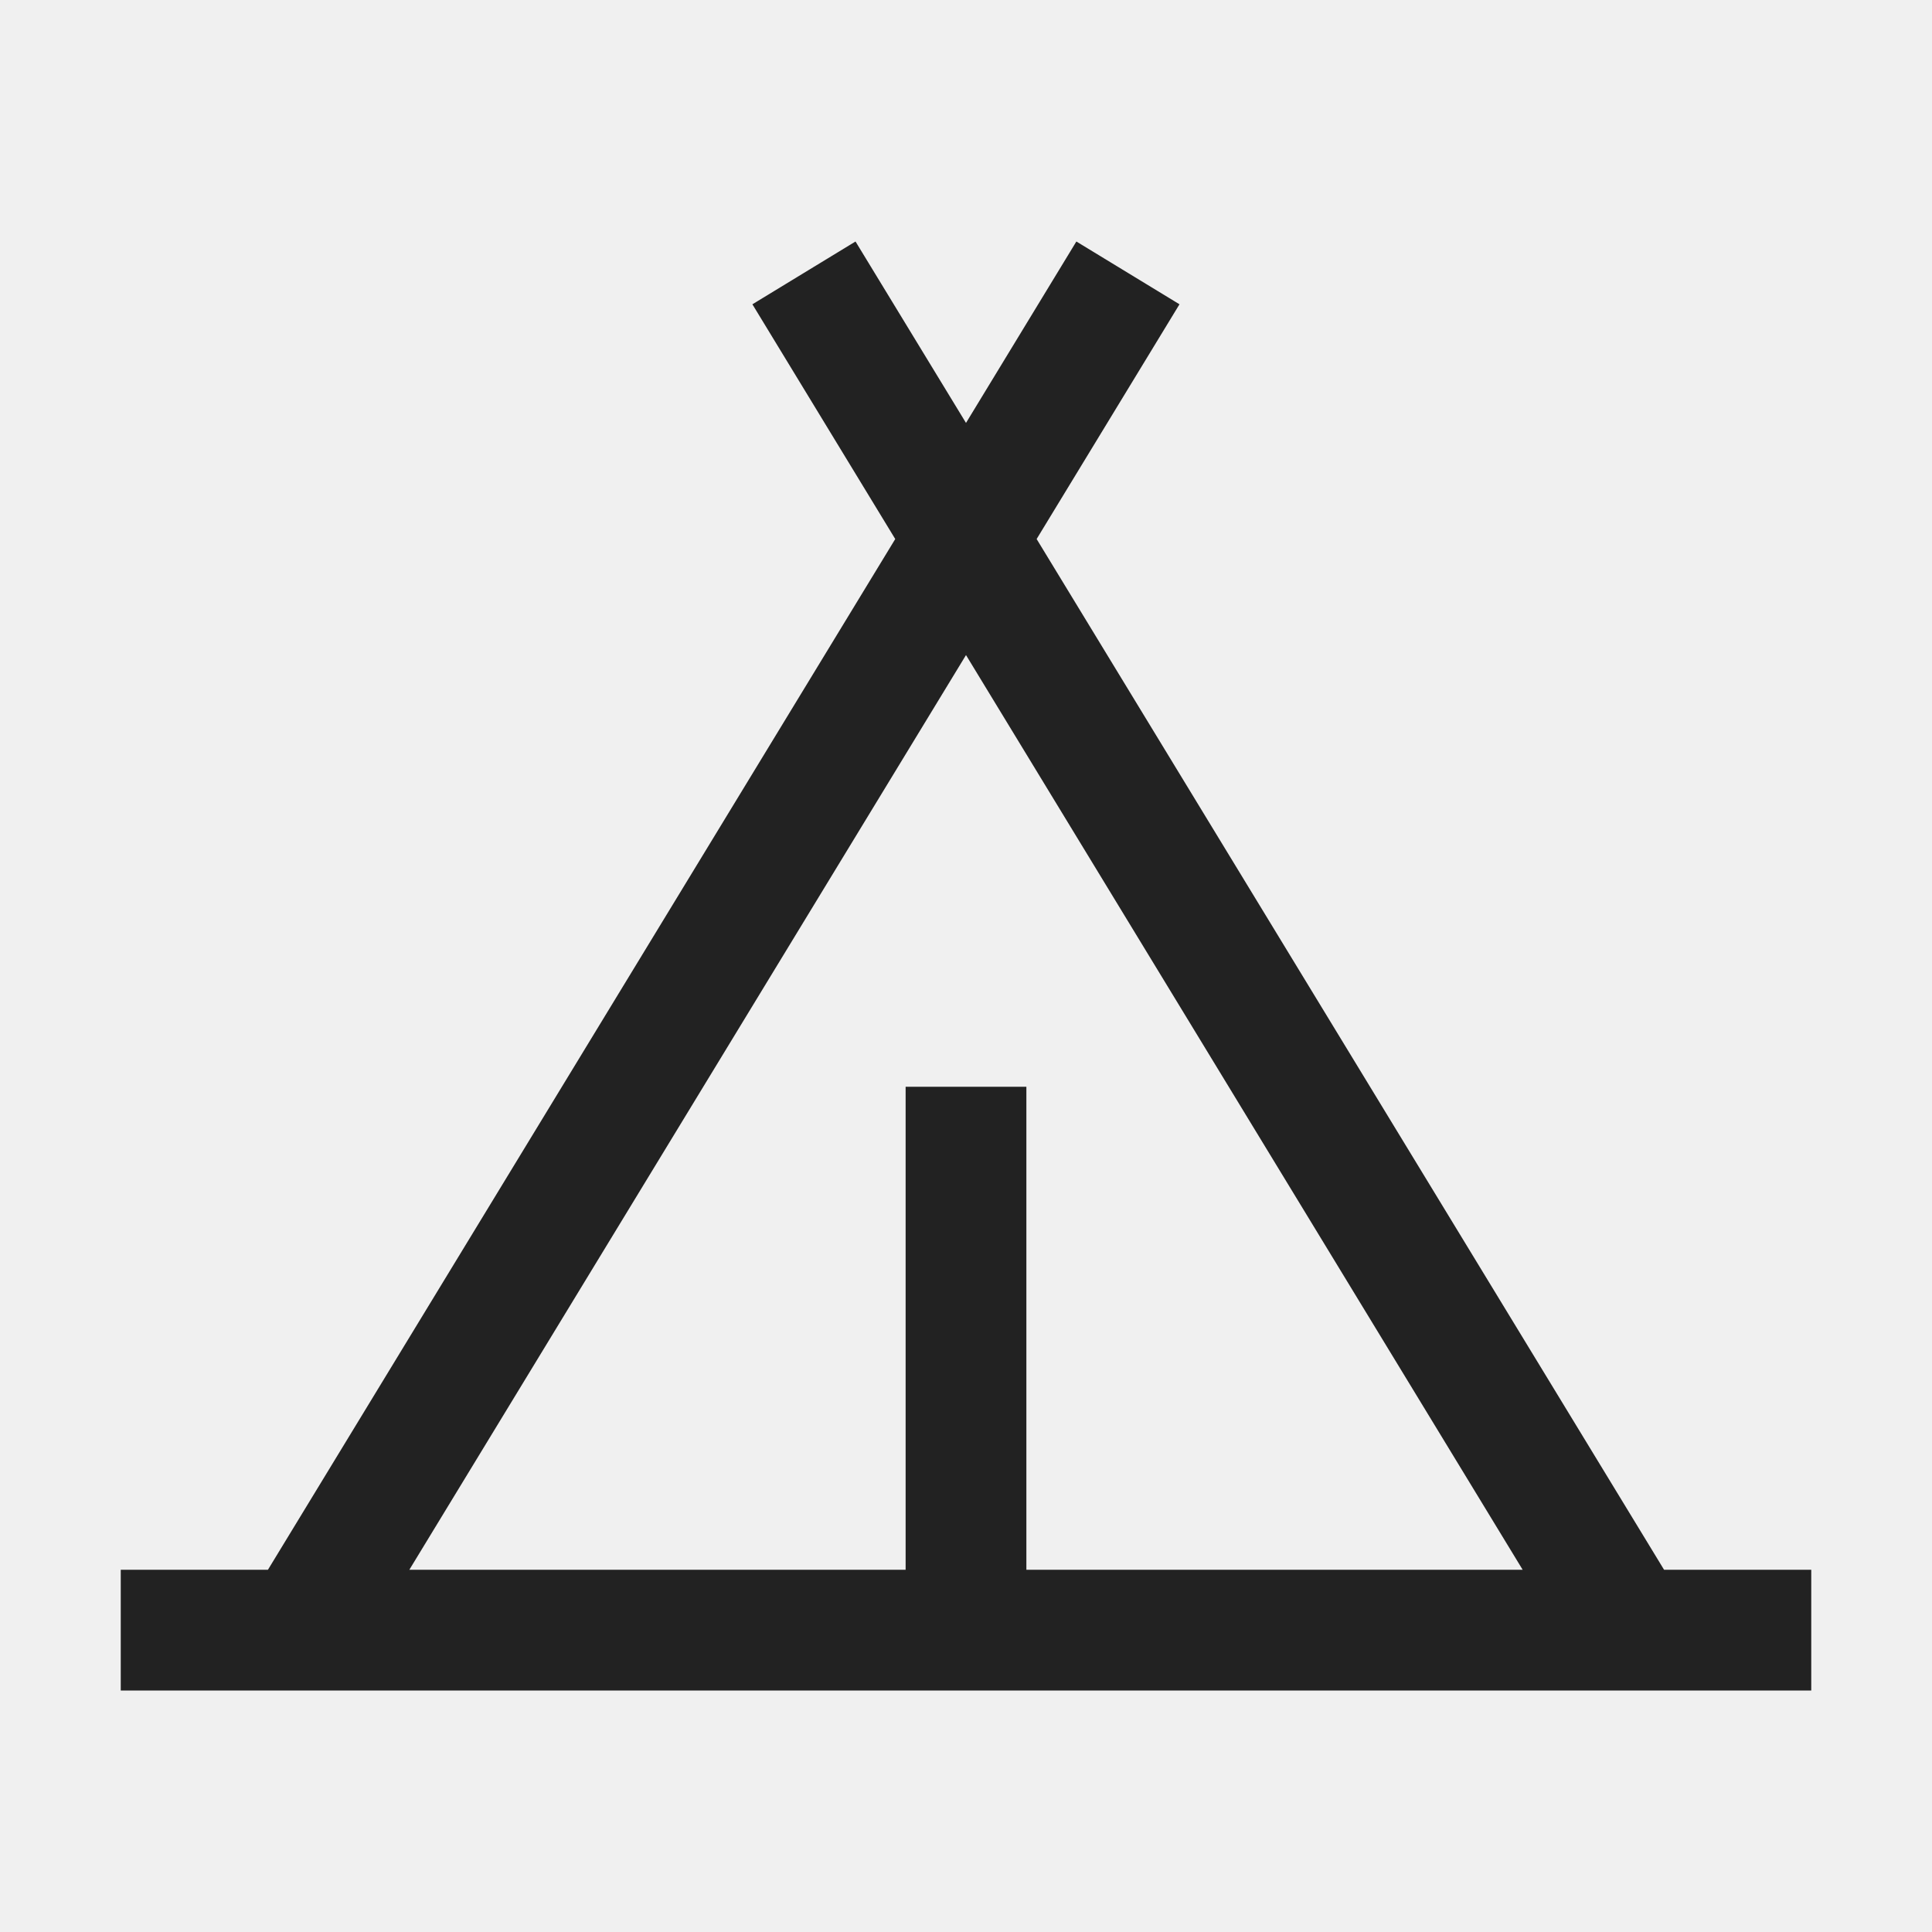
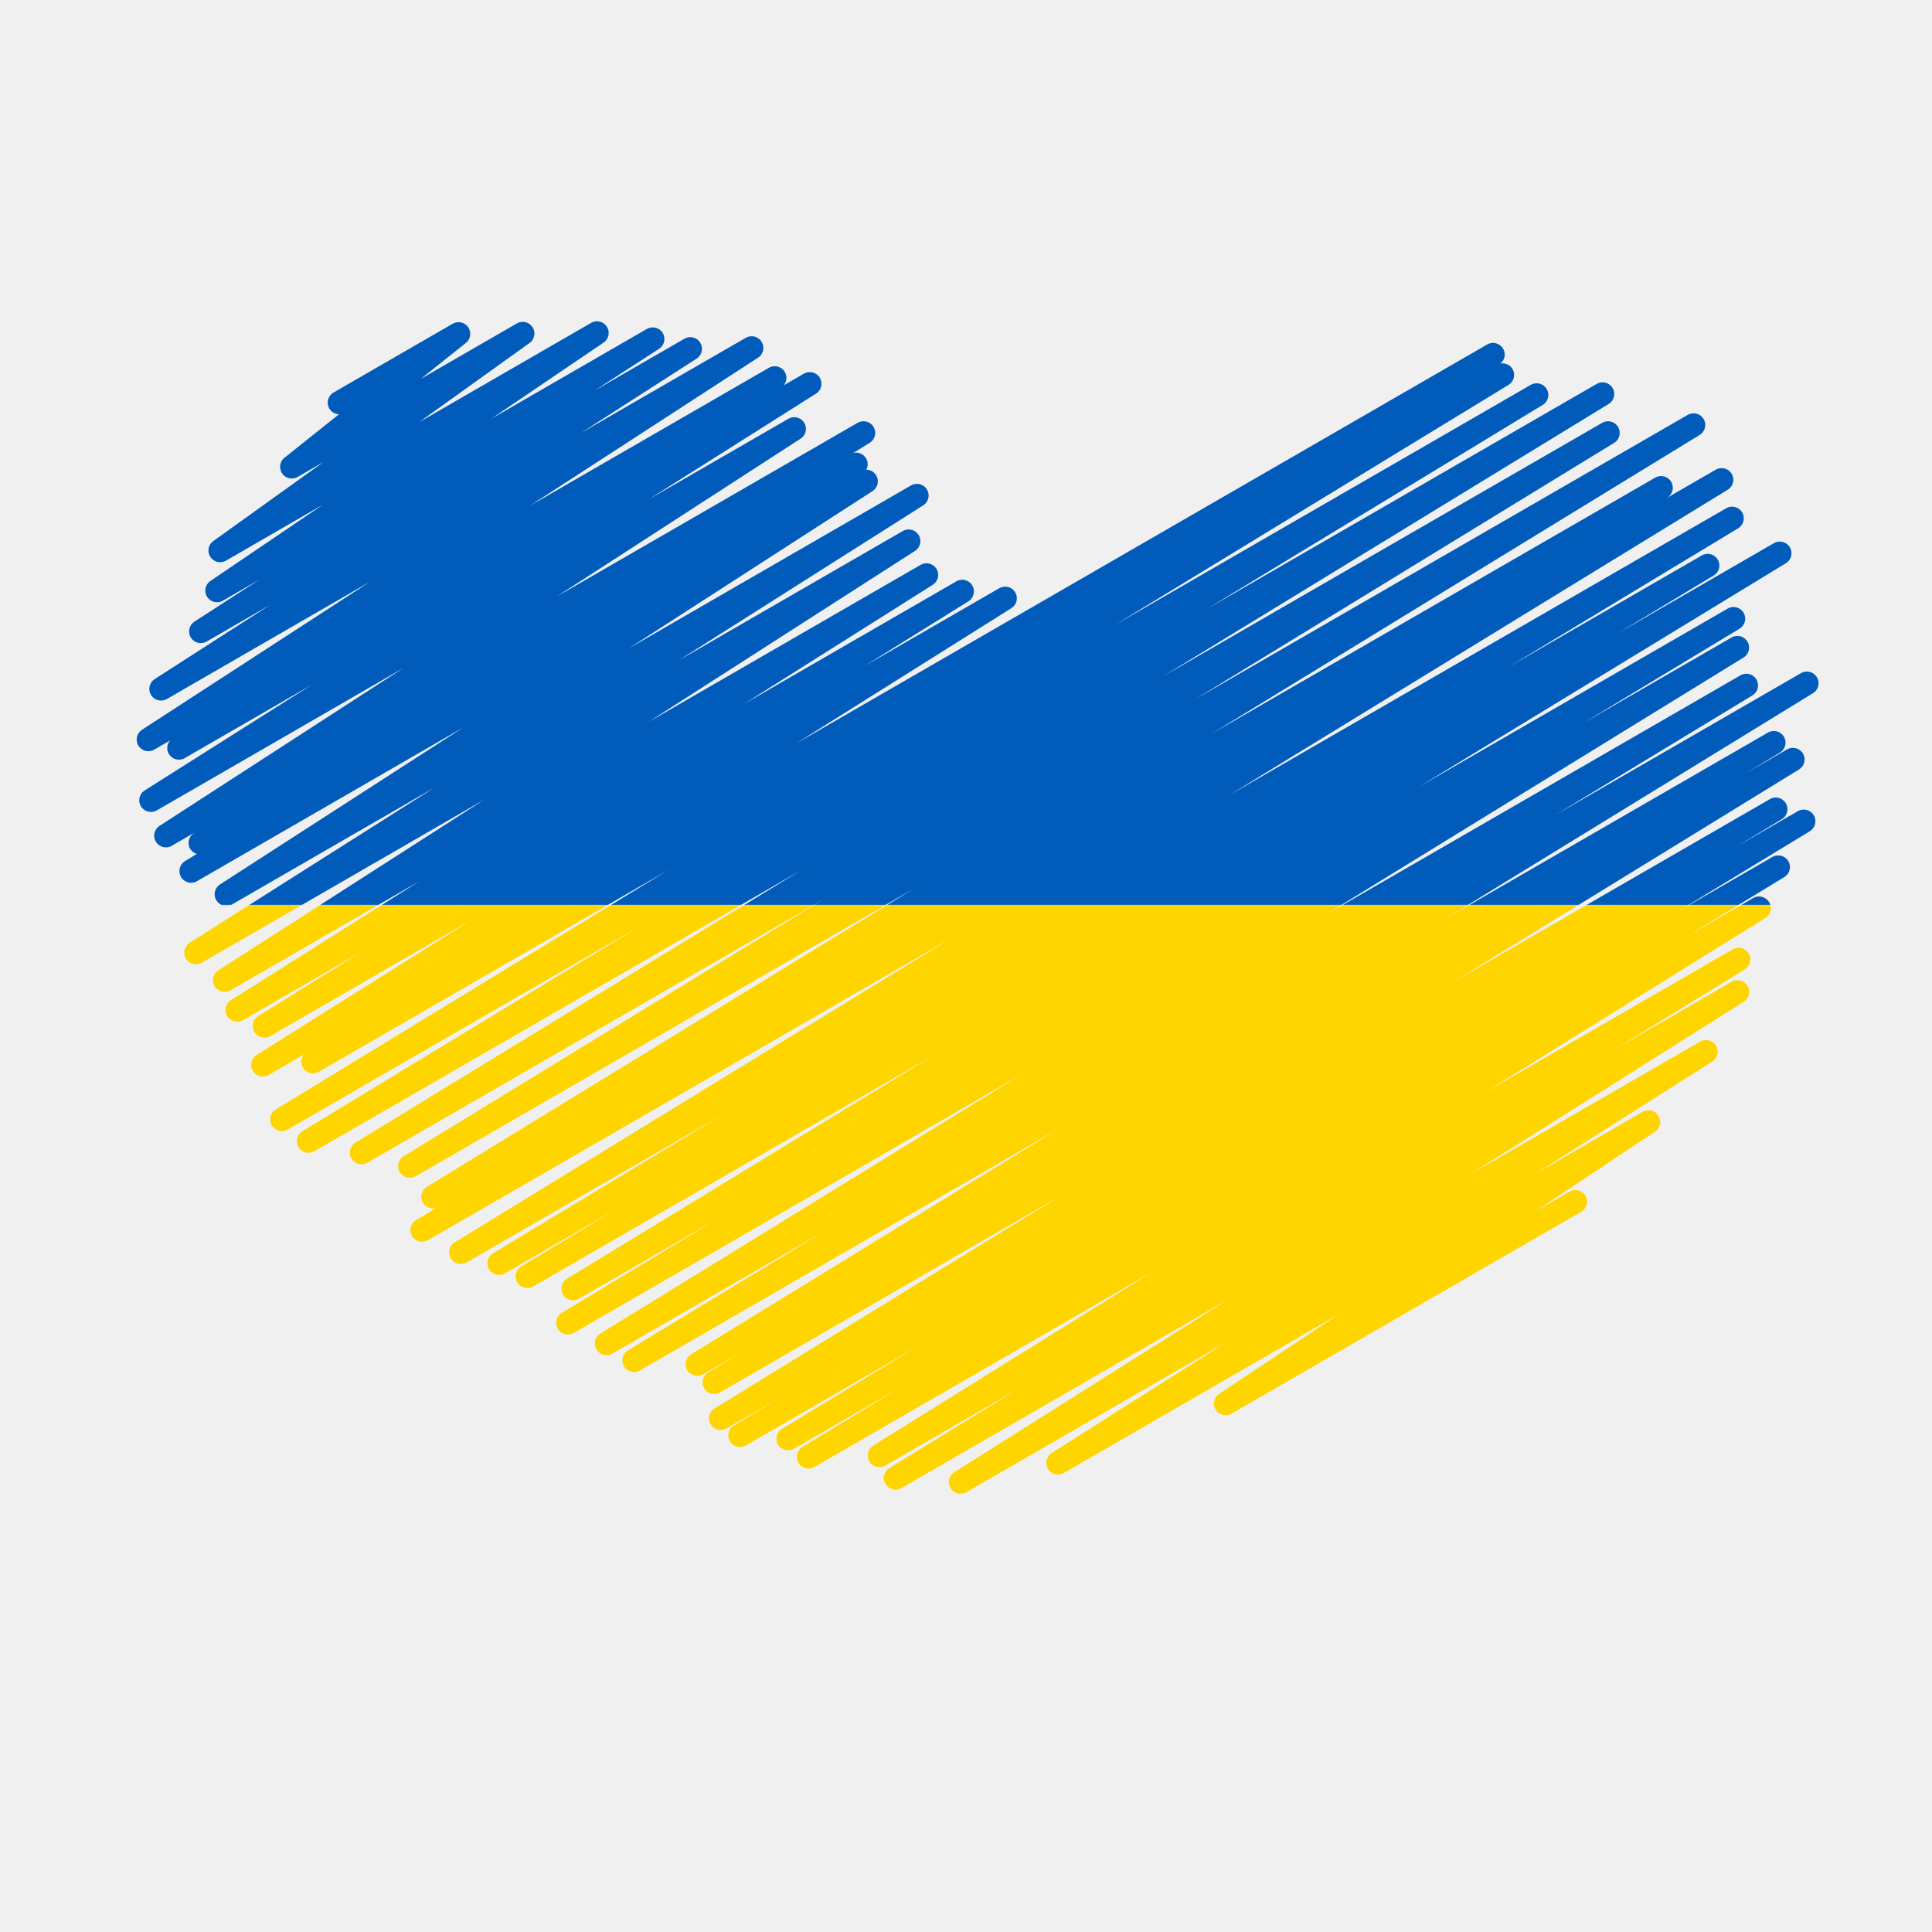
- <svg xmlns="http://www.w3.org/2000/svg" viewBox="0 0 32 32">
-   <style>
-     path { fill: #222; }
-     @media (prefers-color-scheme: dark) {
-       path { fill: #ffffff; }
-     }
-   </style>
-   <path d="M27.562 26L17.17 8.928l2.366-3.888L17.828 4L16 7.005L14.17 4l-1.708 1.04l2.366 3.888L4.438 26H2v2h28v-2zM16 10.85L25.22 26H17v-8h-2v8H6.78z" />
+ <svg xmlns="http://www.w3.org/2000/svg" version="1.1" id="svg4461" xml:space="preserve" width="666.667" height="666.667" viewBox="0 0 666.667 666.667">
+   <defs id="defs4465">
+     <clipPath clipPathUnits="userSpaceOnUse" id="clipPath4477">
+       <path d="M 0,500 H 500 V 0 H 0 Z" id="path4475" />
+     </clipPath>
+   </defs>
+   <g id="g4469" transform="matrix(1.333333,0,0,-1.333333,0,666.6667)">
+     <g id="g4471">
+       <g id="g4473" clip-path="url(#clipPath4477)">
+         <path d="m 469.196,320.605 c 0.929,0.571 1.442,1.562 1.442,2.579 0,0.526 -0.137,1.059 -0.426,1.543 -0.846,1.419 -2.676,1.897 -4.107,1.07 0,0 -42.52,-24.549 -63.573,-36.704 14.864,9.02 50.99,30.941 50.99,30.941 0.936,0.568 1.454,1.564 1.454,2.586 0,0.523 -0.135,1.053 -0.421,1.535 -0.845,1.426 -2.678,1.906 -4.111,1.078 0,0 -53.905,-31.122 -102.911,-59.415 h 32.391 c 41.123,25.238 89.272,54.787 89.272,54.787" style="fill:#005bbb;fill-opacity:1;fill-rule:nonzero;stroke:none" id="path4479" />
+         <path d="m 457.832,266.532 c -0.849,1.414 -2.674,1.887 -4.102,1.062 0,0 -1.249,-0.72 -3.076,-1.776 h 7.486 c -0.071,0.245 -0.171,0.485 -0.308,0.714" style="fill:#005bbb;fill-opacity:1;fill-rule:nonzero;stroke:none" id="path4481" />
+         <path d="m 468.375,284.881 c 0.935,0.569 1.452,1.564 1.452,2.585 0,0.524 -0.136,1.055 -0.422,1.537 -0.844,1.424 -2.676,1.904 -4.11,1.077 0,0 -14.116,-8.15 -15.832,-9.141 0.972,0.587 11.667,7.054 11.667,7.054 0.938,0.568 1.459,1.565 1.459,2.588 0,0.523 -0.136,1.053 -0.421,1.534 -0.842,1.427 -2.677,1.908 -4.11,1.08 0,0 -22.291,-12.869 -47.418,-27.377 h 26.381 c 10.583,6.435 31.354,19.063 31.354,19.063" style="fill:#005bbb;fill-opacity:1;fill-rule:nonzero;stroke:none" id="path4483" />
+         <path d="m 461.779,273.021 c 0.935,0.568 1.451,1.563 1.451,2.584 0,0.525 -0.136,1.055 -0.421,1.538 -0.845,1.423 -2.677,1.903 -4.11,1.076 0,0 -13.886,-8.016 -21.479,-12.401 h 12.718 c 6.098,3.71 11.841,7.203 11.841,7.203" style="fill:#005bbb;fill-opacity:1;fill-rule:nonzero;stroke:none" id="path4485" />
+         <path d="m 451.22,329.829 c 0.926,0.57 1.438,1.561 1.438,2.576 0,0.528 -0.137,1.06 -0.427,1.544 -0.845,1.42 -2.675,1.896 -4.105,1.07 0,0 -29.934,-17.281 -38.468,-22.209 9.431,5.696 40.537,24.487 40.537,24.487 0.94,0.567 1.46,1.566 1.46,2.589 0,0.522 -0.135,1.052 -0.42,1.534 -0.842,1.427 -2.677,1.908 -4.111,1.08 0,0 -48.662,-28.094 -79.803,-46.073 40.121,24.451 94.859,57.808 94.859,57.808 0.932,0.57 1.449,1.564 1.449,2.584 0,0.524 -0.137,1.055 -0.424,1.538 -0.844,1.424 -2.676,1.902 -4.108,1.076 0,0 -31.779,-18.348 -40.726,-23.514 3.795,2.286 25.134,15.138 25.134,15.138 0.942,0.567 1.464,1.565 1.464,2.59 0,0.522 -0.135,1.051 -0.419,1.532 -0.842,1.428 -2.677,1.91 -4.113,1.082 0,0 -36.508,-21.077 -49.88,-28.798 17.929,10.833 59.271,35.811 59.271,35.811 0.938,0.568 1.459,1.566 1.459,2.589 0,0.522 -0.135,1.052 -0.422,1.534 -0.842,1.427 -2.676,1.908 -4.11,1.08 0,0 -67.366,-38.894 -128.609,-74.251 61.667,37.783 128.99,79.032 128.99,79.032 0.93,0.57 1.444,1.561 1.444,2.578 0,0.527 -0.138,1.059 -0.426,1.543 -0.844,1.42 -2.675,1.898 -4.107,1.071 0,0 -12.219,-7.054 -13.217,-7.631 0.002,10e-4 0.616,0.37 0.616,0.37 0.946,0.566 1.47,1.567 1.47,2.595 0,0.52 -0.135,1.048 -0.418,1.528 -0.841,1.43 -2.678,1.915 -4.115,1.085 0,0 -61.82,-35.691 -114.787,-66.272 59.919,36.684 126.279,77.313 126.279,77.313 0.931,0.569 1.444,1.561 1.444,2.579 0,0.525 -0.136,1.057 -0.424,1.542 -0.845,1.42 -2.675,1.898 -4.107,1.072 0,0 -67.196,-38.796 -127.503,-73.614 49.327,30.186 108.449,66.365 108.449,66.365 0.93,0.569 1.445,1.562 1.445,2.58 0,0.525 -0.137,1.057 -0.425,1.541 -0.846,1.421 -2.676,1.899 -4.108,1.073 0,0 -61.807,-35.685 -113.722,-65.658 53.129,32.475 115.396,70.537 115.396,70.537 0.931,0.569 1.447,1.562 1.447,2.58 0,0.525 -0.137,1.057 -0.424,1.54 -0.846,1.422 -2.676,1.901 -4.109,1.074 0,0 -58.458,-33.751 -101.016,-58.322 34.612,21.029 87.033,52.879 87.033,52.879 0.934,0.567 1.452,1.564 1.452,2.585 0,0.523 -0.137,1.053 -0.423,1.537 -0.842,1.423 -2.676,1.904 -4.11,1.076 0,0 -59.881,-34.572 -107.474,-62.05 44.405,27.084 101.706,62.033 101.706,62.033 0.933,0.568 1.449,1.562 1.449,2.581 0,0.525 -0.137,1.056 -0.424,1.539 -0.659,1.113 -1.922,1.626 -3.127,1.412 0.713,0.584 1.122,1.434 1.122,2.32 0,0.52 -0.134,1.047 -0.417,1.529 -0.841,1.43 -2.678,1.913 -4.114,1.084 0,0 -90.797,-52.421 -178.862,-103.266 22.945,14.421 55.716,35.018 55.716,35.018 0.912,0.572 1.414,1.555 1.414,2.56 0,0.532 -0.14,1.069 -0.433,1.557 -0.85,1.41 -2.673,1.88 -4.099,1.057 0,0 -24.517,-14.156 -34.923,-20.164 6.828,4.253 26.917,16.762 26.917,16.762 0.918,0.573 1.425,1.559 1.425,2.568 0,0.53 -0.14,1.066 -0.432,1.552 -0.848,1.414 -2.673,1.886 -4.101,1.062 0,0 -32.183,-18.581 -54.926,-31.712 19.397,12.243 48.803,30.803 48.803,30.803 0.909,0.574 1.409,1.554 1.409,2.559 0,0.531 -0.141,1.07 -0.436,1.559 -0.851,1.408 -2.672,1.877 -4.097,1.053 0,0 -36.979,-21.349 -70.399,-40.644 32.776,21.036 68.926,44.241 68.926,44.241 0.897,0.576 1.391,1.549 1.391,2.545 0,0.536 -0.143,1.078 -0.443,1.569 -0.852,1.402 -2.67,1.865 -4.09,1.045 0,0 -33.049,-19.081 -58.165,-33.582 28.468,18.049 63.435,40.217 63.435,40.217 0.907,0.575 1.405,1.553 1.405,2.554 0,0.533 -0.142,1.073 -0.438,1.561 -0.851,1.407 -2.671,1.875 -4.095,1.053 0,0 -37.723,-21.779 -72.993,-42.143 29.701,19.166 63.002,40.658 63.002,40.658 0.894,0.576 1.383,1.547 1.383,2.54 0,0.538 -0.143,1.081 -0.443,1.572 -0.559,0.917 -1.532,1.426 -2.534,1.441 0.225,0.432 0.351,0.911 0.351,1.4 0,0.524 -0.138,1.057 -0.425,1.54 -0.696,1.169 -2.055,1.694 -3.314,1.386 0.205,0.126 4.246,2.623 4.246,2.623 0.922,0.572 1.433,1.561 1.433,2.574 0,0.527 -0.138,1.062 -0.428,1.546 -0.847,1.418 -2.675,1.893 -4.105,1.067 0,0 -39.681,-22.91 -77.899,-44.976 29.982,19.412 63.122,40.869 63.122,40.869 0.893,0.576 1.38,1.547 1.38,2.538 0,0.539 -0.144,1.083 -0.444,1.575 -0.855,1.397 -2.669,1.859 -4.089,1.038 0,0 -23.877,-13.785 -36.191,-20.895 16.43,10.388 43.338,27.398 43.338,27.398 0.908,0.575 1.407,1.554 1.407,2.557 0,0.532 -0.142,1.071 -0.436,1.56 -0.851,1.408 -2.672,1.876 -4.097,1.053 0,0 -4.924,-2.843 -5.251,-3.032 0.46,0.548 0.72,1.232 0.72,1.937 0,0.528 -0.139,1.063 -0.43,1.549 -0.847,1.415 -2.674,1.889 -4.103,1.063 0,0 -32.664,-18.859 -61.861,-35.715 27.768,18.026 59.044,38.33 59.044,38.33 0.889,0.577 1.375,1.546 1.375,2.536 0,0.539 -0.143,1.084 -0.445,1.575 -0.856,1.397 -2.668,1.857 -4.087,1.039 0,0 -25.537,-14.743 -42.783,-24.701 10.29,6.612 30.045,19.306 30.045,19.306 0.897,0.576 1.389,1.549 1.389,2.544 0,0.537 -0.143,1.08 -0.442,1.57 -0.854,1.401 -2.67,1.865 -4.09,1.044 0,0 -16.334,-9.43 -23.361,-13.487 4.128,2.67 16.789,10.862 16.789,10.862 0.893,0.577 1.381,1.548 1.381,2.54 0,0.538 -0.143,1.082 -0.444,1.573 -0.855,1.398 -2.669,1.859 -4.088,1.041 0,0 -21.802,-12.587 -40.336,-23.29 12.14,8.232 29.122,19.747 29.122,19.747 0.86,0.583 1.327,1.533 1.327,2.503 0,0.549 -0.149,1.104 -0.462,1.602 -0.864,1.377 -2.662,1.825 -4.07,1.012 0,0 -22.425,-12.946 -44.508,-25.696 13.232,9.49 28.557,20.481 28.557,20.481 0.82,0.59 1.261,1.516 1.261,2.458 0,0.562 -0.157,1.13 -0.483,1.636 -0.873,1.353 -2.655,1.784 -4.049,0.979 0,0 -12.786,-7.383 -24.872,-14.36 4.596,3.664 11.656,9.296 11.656,9.296 0.744,0.594 1.138,1.473 1.138,2.364 0,0.587 -0.173,1.181 -0.526,1.7 -0.891,1.306 -2.638,1.704 -4.007,0.914 L 86.325,398.416 c -0.97,-0.561 -1.512,-1.576 -1.512,-2.62 0,-0.512 0.131,-1.032 0.406,-1.508 0.54,-0.935 1.508,-1.461 2.513,-1.497 -6.207,-4.951 -14.107,-11.25 -14.107,-11.25 -0.744,-0.594 -1.136,-1.474 -1.136,-2.364 0,-0.588 0.171,-1.181 0.524,-1.701 0.892,-1.305 2.638,-1.705 4.008,-0.914 0,0 5.392,3.113 6.74,3.892 -13.232,-9.49 -28.557,-20.481 -28.557,-20.481 -0.82,-0.588 -1.261,-1.515 -1.261,-2.458 0,-0.562 0.158,-1.13 0.483,-1.636 0.873,-1.353 2.655,-1.784 4.05,-0.978 0,0 15.511,8.955 25.116,14.5 -12.145,-8.234 -29.131,-19.75 -29.131,-19.75 -0.859,-0.583 -1.325,-1.533 -1.325,-2.503 0,-0.548 0.149,-1.104 0.462,-1.601 0.862,-1.379 2.662,-1.826 4.07,-1.013 0,0 8.01,4.625 9.465,5.465 -4.138,-2.678 -16.812,-10.877 -16.812,-10.877 -0.892,-0.578 -1.381,-1.548 -1.381,-2.54 0,-0.538 0.144,-1.082 0.445,-1.574 0.854,-1.397 2.668,-1.86 4.088,-1.04 0,0 12.801,7.391 16.568,9.566 -10.264,-6.596 -30.001,-19.278 -30.001,-19.278 -0.898,-0.575 -1.39,-1.548 -1.39,-2.544 0,-0.536 0.144,-1.079 0.443,-1.57 0.853,-1.401 2.669,-1.864 4.09,-1.043 0,0 28.871,16.668 52.642,30.391 -27.788,-18.038 -59.073,-38.347 -59.073,-38.347 -0.889,-0.578 -1.375,-1.547 -1.375,-2.538 0,-0.539 0.144,-1.083 0.446,-1.575 0.855,-1.397 2.668,-1.857 4.086,-1.038 0,0 3.888,2.244 4.09,2.361 -0.46,-0.549 -0.722,-1.232 -0.722,-1.937 0,-0.528 0.14,-1.063 0.43,-1.549 0.848,-1.416 2.675,-1.889 4.103,-1.064 0,0 22.34,12.898 32.962,19.03 -16.423,-10.382 -43.325,-27.39 -43.325,-27.39 -0.908,-0.574 -1.408,-1.554 -1.408,-2.556 0,-0.533 0.141,-1.072 0.436,-1.561 0.851,-1.408 2.671,-1.875 4.096,-1.054 0,0 33.651,19.429 63.831,36.854 -29.98,-19.41 -63.119,-40.865 -63.119,-40.865 -0.891,-0.577 -1.38,-1.548 -1.38,-2.539 0,-0.538 0.144,-1.082 0.445,-1.574 0.856,-1.398 2.668,-1.859 4.088,-1.04 0,0 6.003,3.466 6.447,3.723 -0.005,-0.003 -0.649,-0.401 -0.649,-0.401 -0.924,-0.572 -1.433,-1.56 -1.433,-2.574 0,-0.527 0.138,-1.061 0.428,-1.546 0.394,-0.659 1.004,-1.098 1.682,-1.314 -0.104,-0.064 -3.032,-1.854 -3.032,-1.854 -0.93,-0.57 -1.445,-1.563 -1.445,-2.581 0,-0.525 0.138,-1.057 0.425,-1.541 0.845,-1.422 2.676,-1.9 4.108,-1.073 0,0 36.014,20.794 68.977,39.824 C 90.237,292.6 56.932,271.108 56.932,271.108 c -0.894,-0.577 -1.384,-1.548 -1.384,-2.541 0,-0.537 0.143,-1.081 0.443,-1.573 0.328,-0.536 0.799,-0.934 1.334,-1.176 h 2.492 c 0.089,0.041 0.177,0.085 0.263,0.135 0,0 30.688,17.717 52.411,30.259 C 96.006,285.761 77.335,273.925 64.548,265.818 h 13.597 c 13.577,7.839 30.776,17.768 47.287,27.301 -14.687,-9.427 -30.049,-19.286 -42.536,-27.301 h 15.029 c 3.73,2.153 7.356,4.246 10.673,6.161 -3.057,-1.929 -6.363,-4.015 -9.763,-6.161 h 58.488 c 5.415,3.126 10.718,6.188 15.747,9.091 -4.846,-2.954 -9.845,-6.003 -14.906,-9.091 h 33.622 c 5.23,3.019 10.45,6.034 15.613,9.014 -4.858,-2.969 -9.792,-5.985 -14.747,-9.014 h 17.993 c 0.768,0.443 1.534,0.886 2.299,1.327 -0.721,-0.441 -1.444,-0.884 -2.169,-1.327 h 18.453 c 2.508,1.449 5.011,2.893 7.503,4.333 -2.349,-1.44 -4.71,-2.884 -7.076,-4.333 h 117.541 c 49.731,30.601 104.024,64.011 104.024,64.011" style="fill:#005bbb;fill-opacity:1;fill-rule:nonzero;stroke:none" id="path4487" />
+         <path d="m 465.582,300.864 c 0.928,0.57 1.439,1.562 1.439,2.577 0,0.527 -0.136,1.059 -0.425,1.544 -0.846,1.42 -2.676,1.897 -4.107,1.071 0,0 -9.976,-5.761 -10.776,-6.223 0.56,0.338 8.916,5.383 8.916,5.383 0.939,0.567 1.461,1.565 1.461,2.588 0,0.523 -0.136,1.052 -0.421,1.534 -0.842,1.427 -2.677,1.909 -4.112,1.08 0,0 -42.882,-24.758 -77.251,-44.6 h 28.242 c 29.911,18.38 57.034,35.046 57.034,35.046" style="fill:#005bbb;fill-opacity:1;fill-rule:nonzero;stroke:none" id="path4489" />
+         <path d="m 104.489,200.776 c -0.93,-0.569 -1.445,-1.562 -1.445,-2.58 0,-0.524 0.138,-1.057 0.425,-1.541 0.845,-1.422 2.676,-1.899 4.108,-1.072 0,0 62.381,36.017 121.651,70.235 H 210.775 C 161.898,235.907 104.489,200.776 104.489,200.776" style="fill:#ffd500;fill-opacity:1;fill-rule:nonzero;stroke:none" id="path4491" />
+         <path d="m 59.817,265.818 h -2.492 c 0.773,-0.348 1.681,-0.369 2.492,0" style="fill:#ffd500;fill-opacity:1;fill-rule:nonzero;stroke:none" id="path4493" />
+         <path d="m 49.088,256.017 c -0.906,-0.575 -1.404,-1.553 -1.404,-2.555 0,-0.532 0.142,-1.072 0.437,-1.561 0.852,-1.407 2.672,-1.875 4.096,-1.052 0,0 10.679,6.166 25.928,14.969 H 64.548 c -9.278,-5.882 -15.46,-9.801 -15.46,-9.801" style="fill:#ffd500;fill-opacity:1;fill-rule:nonzero;stroke:none" id="path4495" />
+         <path d="m 91.985,204.285 c -0.932,-0.569 -1.447,-1.562 -1.447,-2.58 0,-0.525 0.137,-1.057 0.424,-1.541 0.846,-1.422 2.676,-1.9 4.108,-1.073 0,0 61.453,35.479 115.575,66.727 H 192.652 C 143.394,235.709 91.985,204.285 91.985,204.285" style="fill:#ffd500;fill-opacity:1;fill-rule:nonzero;stroke:none" id="path4497" />
+         <path d="m 347.533,265.818 c -1.824,-1.053 -3.643,-2.104 -5.451,-3.147 1.697,1.045 3.403,2.094 5.114,3.147 H 229.655 C 171.721,230.349 110.471,192.85 110.471,192.85 c -0.93,-0.57 -1.444,-1.563 -1.444,-2.579 0,-0.527 0.136,-1.059 0.424,-1.543 0.73,-1.227 2.191,-1.736 3.499,-1.324 -0.17,-0.101 -5.263,-3.153 -5.263,-3.153 -0.944,-0.565 -1.468,-1.566 -1.468,-2.594 0,-0.521 0.134,-1.049 0.417,-1.529 0.841,-1.43 2.678,-1.914 4.114,-1.085 0,0 70.44,40.669 135.87,78.444 -61.644,-37.769 -128.955,-79.01 -128.955,-79.01 -0.929,-0.57 -1.442,-1.561 -1.442,-2.579 0,-0.526 0.137,-1.057 0.424,-1.542 0.845,-1.42 2.676,-1.899 4.108,-1.071 0,0 44.874,25.907 66.095,38.159 -17.912,-10.822 -59.239,-35.791 -59.239,-35.791 -0.938,-0.568 -1.458,-1.565 -1.458,-2.589 0,-0.522 0.135,-1.051 0.42,-1.534 0.842,-1.426 2.677,-1.908 4.111,-1.079 0,0 24.42,14.098 29.439,16.995 -3.816,-2.298 -25.206,-15.179 -25.206,-15.179 -0.94,-0.567 -1.462,-1.566 -1.462,-2.591 0,-0.523 0.135,-1.051 0.419,-1.532 0.842,-1.428 2.677,-1.911 4.112,-1.082 0,0 58.535,33.794 103.581,59.802 -40.103,-24.44 -94.829,-57.792 -94.829,-57.792 -0.933,-0.568 -1.45,-1.563 -1.45,-2.583 0,-0.524 0.136,-1.054 0.423,-1.539 0.844,-1.423 2.676,-1.901 4.109,-1.074 0,0 28.457,16.43 36.087,20.834 -9.418,-5.689 -40.507,-24.469 -40.507,-24.469 -0.94,-0.566 -1.46,-1.565 -1.46,-2.588 0,-0.522 0.136,-1.051 0.421,-1.534 0.842,-1.427 2.677,-1.908 4.112,-1.08 0,0 61.184,35.324 116.066,67.011 -51.055,-31.418 -109.157,-67.17 -109.157,-67.17 -0.925,-0.57 -1.437,-1.562 -1.437,-2.576 0,-0.527 0.138,-1.061 0.427,-1.545 0.846,-1.419 2.674,-1.896 4.106,-1.07 0,0 38.337,22.135 55.05,31.785 -14.874,-9.026 -51.007,-30.953 -51.007,-30.953 -0.937,-0.567 -1.455,-1.563 -1.455,-2.585 0,-0.524 0.137,-1.053 0.422,-1.537 0.844,-1.424 2.677,-1.905 4.11,-1.077 0,0 58.693,33.887 108.602,62.701 -42.274,-25.944 -95.317,-58.497 -95.317,-58.497 -0.929,-0.569 -1.442,-1.561 -1.442,-2.577 0,-0.526 0.138,-1.059 0.426,-1.544 0.846,-1.419 2.676,-1.896 4.107,-1.07 0,0 9.577,5.528 10.313,5.953 -0.575,-0.346 -9.02,-5.444 -9.02,-5.444 -0.938,-0.567 -1.459,-1.565 -1.459,-2.589 0,-0.523 0.135,-1.052 0.42,-1.533 0.842,-1.427 2.677,-1.909 4.112,-1.08 0,0 50.063,28.904 88.161,50.9 -39.163,-24.066 -89.578,-55.044 -89.578,-55.044 -0.926,-0.57 -1.439,-1.56 -1.439,-2.577 0,-0.526 0.137,-1.059 0.426,-1.543 0.846,-1.42 2.675,-1.897 4.107,-1.07 0,0 12.283,7.091 13.563,7.831 -0.966,-0.583 -11.633,-7.034 -11.633,-7.034 -0.94,-0.567 -1.46,-1.564 -1.46,-2.587 0,-0.524 0.137,-1.053 0.421,-1.535 0.843,-1.426 2.677,-1.908 4.112,-1.08 0,0 32.445,18.733 44.512,25.701 -8.134,-4.947 -35.126,-21.358 -35.126,-21.358 -0.934,-0.568 -1.451,-1.562 -1.451,-2.583 0,-0.525 0.135,-1.056 0.422,-1.538 0.843,-1.424 2.676,-1.904 4.109,-1.076 0,0 22.156,12.792 27.384,15.809 -4.549,-2.767 -25.187,-15.319 -25.187,-15.319 -0.934,-0.568 -1.451,-1.563 -1.451,-2.585 0,-0.523 0.136,-1.055 0.422,-1.538 0.845,-1.423 2.676,-1.903 4.111,-1.074 0,0 47.41,27.372 87.552,50.548 -31.349,-19.508 -72.315,-44.999 -72.315,-44.999 -0.919,-0.573 -1.426,-1.558 -1.426,-2.568 0,-0.529 0.14,-1.065 0.431,-1.552 0.848,-1.414 2.674,-1.886 4.102,-1.063 0,0 25.365,14.646 34.329,19.82 -8.596,-5.287 -33.263,-20.458 -33.263,-20.458 -0.927,-0.569 -1.438,-1.56 -1.438,-2.576 0,-0.526 0.137,-1.059 0.425,-1.544 0.846,-1.42 2.676,-1.895 4.106,-1.07 0,0 44.404,25.636 84.566,48.822 -32.347,-20.407 -70.872,-44.711 -70.872,-44.711 -0.909,-0.573 -1.409,-1.553 -1.409,-2.558 0,-0.532 0.141,-1.071 0.435,-1.559 0.851,-1.408 2.672,-1.877 4.097,-1.056 0,0 36.895,21.303 67.804,39.148 -18.128,-11.502 -45.712,-29.005 -45.712,-29.005 -0.906,-0.574 -1.404,-1.553 -1.404,-2.555 0,-0.532 0.142,-1.073 0.438,-1.561 0.852,-1.407 2.671,-1.873 4.096,-1.051 0,0 35.729,20.629 71.118,41.06 -12.526,-8.343 -30.904,-20.585 -30.904,-20.585 -0.873,-0.581 -1.347,-1.54 -1.347,-2.518 0,-0.544 0.147,-1.095 0.455,-1.59 0.86,-1.387 2.665,-1.839 4.077,-1.023 l 90.508,52.253 c 1.444,0.835 1.94,2.683 1.104,4.128 -0.833,1.445 -2.68,1.939 -4.127,1.105 0,0 -7.259,-4.191 -8.805,-5.084 12.539,8.353 30.926,20.6 30.926,20.6 0.871,0.581 1.346,1.539 1.346,2.516 0,0.546 -0.147,1.096 -0.455,1.591 -0.86,1.387 -2.664,1.839 -4.078,1.024 0,0 -19.476,-11.246 -27.693,-15.99 18.118,11.496 45.698,28.997 45.698,28.997 0.905,0.575 1.403,1.553 1.403,2.553 0,0.534 -0.141,1.073 -0.437,1.563 -0.852,1.406 -2.672,1.873 -4.096,1.051 0,0 -34.128,-19.704 -59.526,-34.368 32.316,20.389 70.825,44.683 70.825,44.683 0.909,0.574 1.409,1.553 1.409,2.557 0,0.533 -0.141,1.072 -0.436,1.559 -0.849,1.409 -2.67,1.878 -4.096,1.056 0,0 -22.83,-13.181 -29.917,-17.273 8.603,5.292 33.28,20.469 33.28,20.469 0.927,0.57 1.439,1.561 1.439,2.576 0,0.527 -0.138,1.06 -0.426,1.545 -0.847,1.419 -2.676,1.895 -4.107,1.069 0,0 -37.746,-21.792 -63.951,-36.922 31.368,19.52 72.343,45.016 72.343,45.016 0.919,0.573 1.425,1.558 1.425,2.568 0,0.281 -0.041,0.562 -0.122,0.838 h -7.486 c -4.5,-2.597 -12.512,-7.224 -14.099,-8.14 2.156,1.312 7.913,4.813 13.383,8.14 H 437.22 c -1.72,-0.993 -3.118,-1.8 -3.958,-2.285 0.997,0.606 2.279,1.385 3.759,2.285 H 410.64 c -11.575,-6.682 -23.752,-13.714 -34.629,-19.993 10.435,6.413 21.671,13.316 32.537,19.993 h -28.242 c -2.188,-1.264 -4.343,-2.507 -6.449,-3.723 2.001,1.227 4.026,2.47 6.067,3.723 z" style="fill:#ffd500;fill-opacity:1;fill-rule:nonzero;stroke:none" id="path4499" />
+         <path d="m 56.5,248.875 c -0.898,-0.576 -1.39,-1.55 -1.39,-2.545 0,-0.536 0.143,-1.079 0.442,-1.569 0.853,-1.401 2.669,-1.865 4.091,-1.045 0,0 20.342,11.745 38.282,22.102 H 82.896 C 67.516,255.946 56.5,248.875 56.5,248.875" style="fill:#ffd500;fill-opacity:1;fill-rule:nonzero;stroke:none" id="path4501" />
+         <path d="m 71.351,212.869 c -0.933,-0.568 -1.45,-1.563 -1.45,-2.582 0,-0.524 0.138,-1.056 0.424,-1.539 0.845,-1.423 2.677,-1.902 4.109,-1.075 0,0 54.253,31.322 90.888,52.474 -34.621,-21.036 -87.046,-52.887 -87.046,-52.887 -0.936,-0.568 -1.452,-1.564 -1.452,-2.584 0,-0.525 0.135,-1.056 0.421,-1.537 0.844,-1.426 2.677,-1.905 4.11,-1.077 0,0 55.716,32.166 110.431,63.756 H 158.164 C 116.834,240.61 71.351,212.869 71.351,212.869" style="fill:#ffd500;fill-opacity:1;fill-rule:nonzero;stroke:none" id="path4503" />
+         <path d="m 59.774,241.164 c -0.909,-0.574 -1.409,-1.555 -1.409,-2.558 0,-0.532 0.14,-1.071 0.435,-1.559 0.851,-1.407 2.673,-1.877 4.097,-1.055 0,0 22.368,12.915 30.839,17.805 -6.823,-4.249 -26.906,-16.755 -26.906,-16.755 -0.919,-0.572 -1.426,-1.558 -1.426,-2.567 0,-0.53 0.14,-1.066 0.431,-1.552 0.849,-1.415 2.674,-1.888 4.102,-1.063 0,0 31.513,18.195 52.199,30.137 C 99.188,247.574 66.413,226.977 66.413,226.977 65.502,226.403 65,225.422 65,224.416 c 0,-0.531 0.139,-1.069 0.434,-1.557 0.849,-1.41 2.671,-1.88 4.097,-1.056 0,0 8.572,4.947 9.074,5.238 -0.391,-0.525 -0.622,-1.15 -0.622,-1.799 0,-0.52 0.134,-1.048 0.417,-1.528 0.841,-1.431 2.678,-1.915 4.116,-1.085 0,0 39.733,22.939 74.807,43.189 H 98.835 C 80.651,254.341 59.774,241.164 59.774,241.164" style="fill:#ffd500;fill-opacity:1;fill-rule:nonzero;stroke:none" id="path4505" />
+       </g>
+     </g>
+   </g>
</svg>
